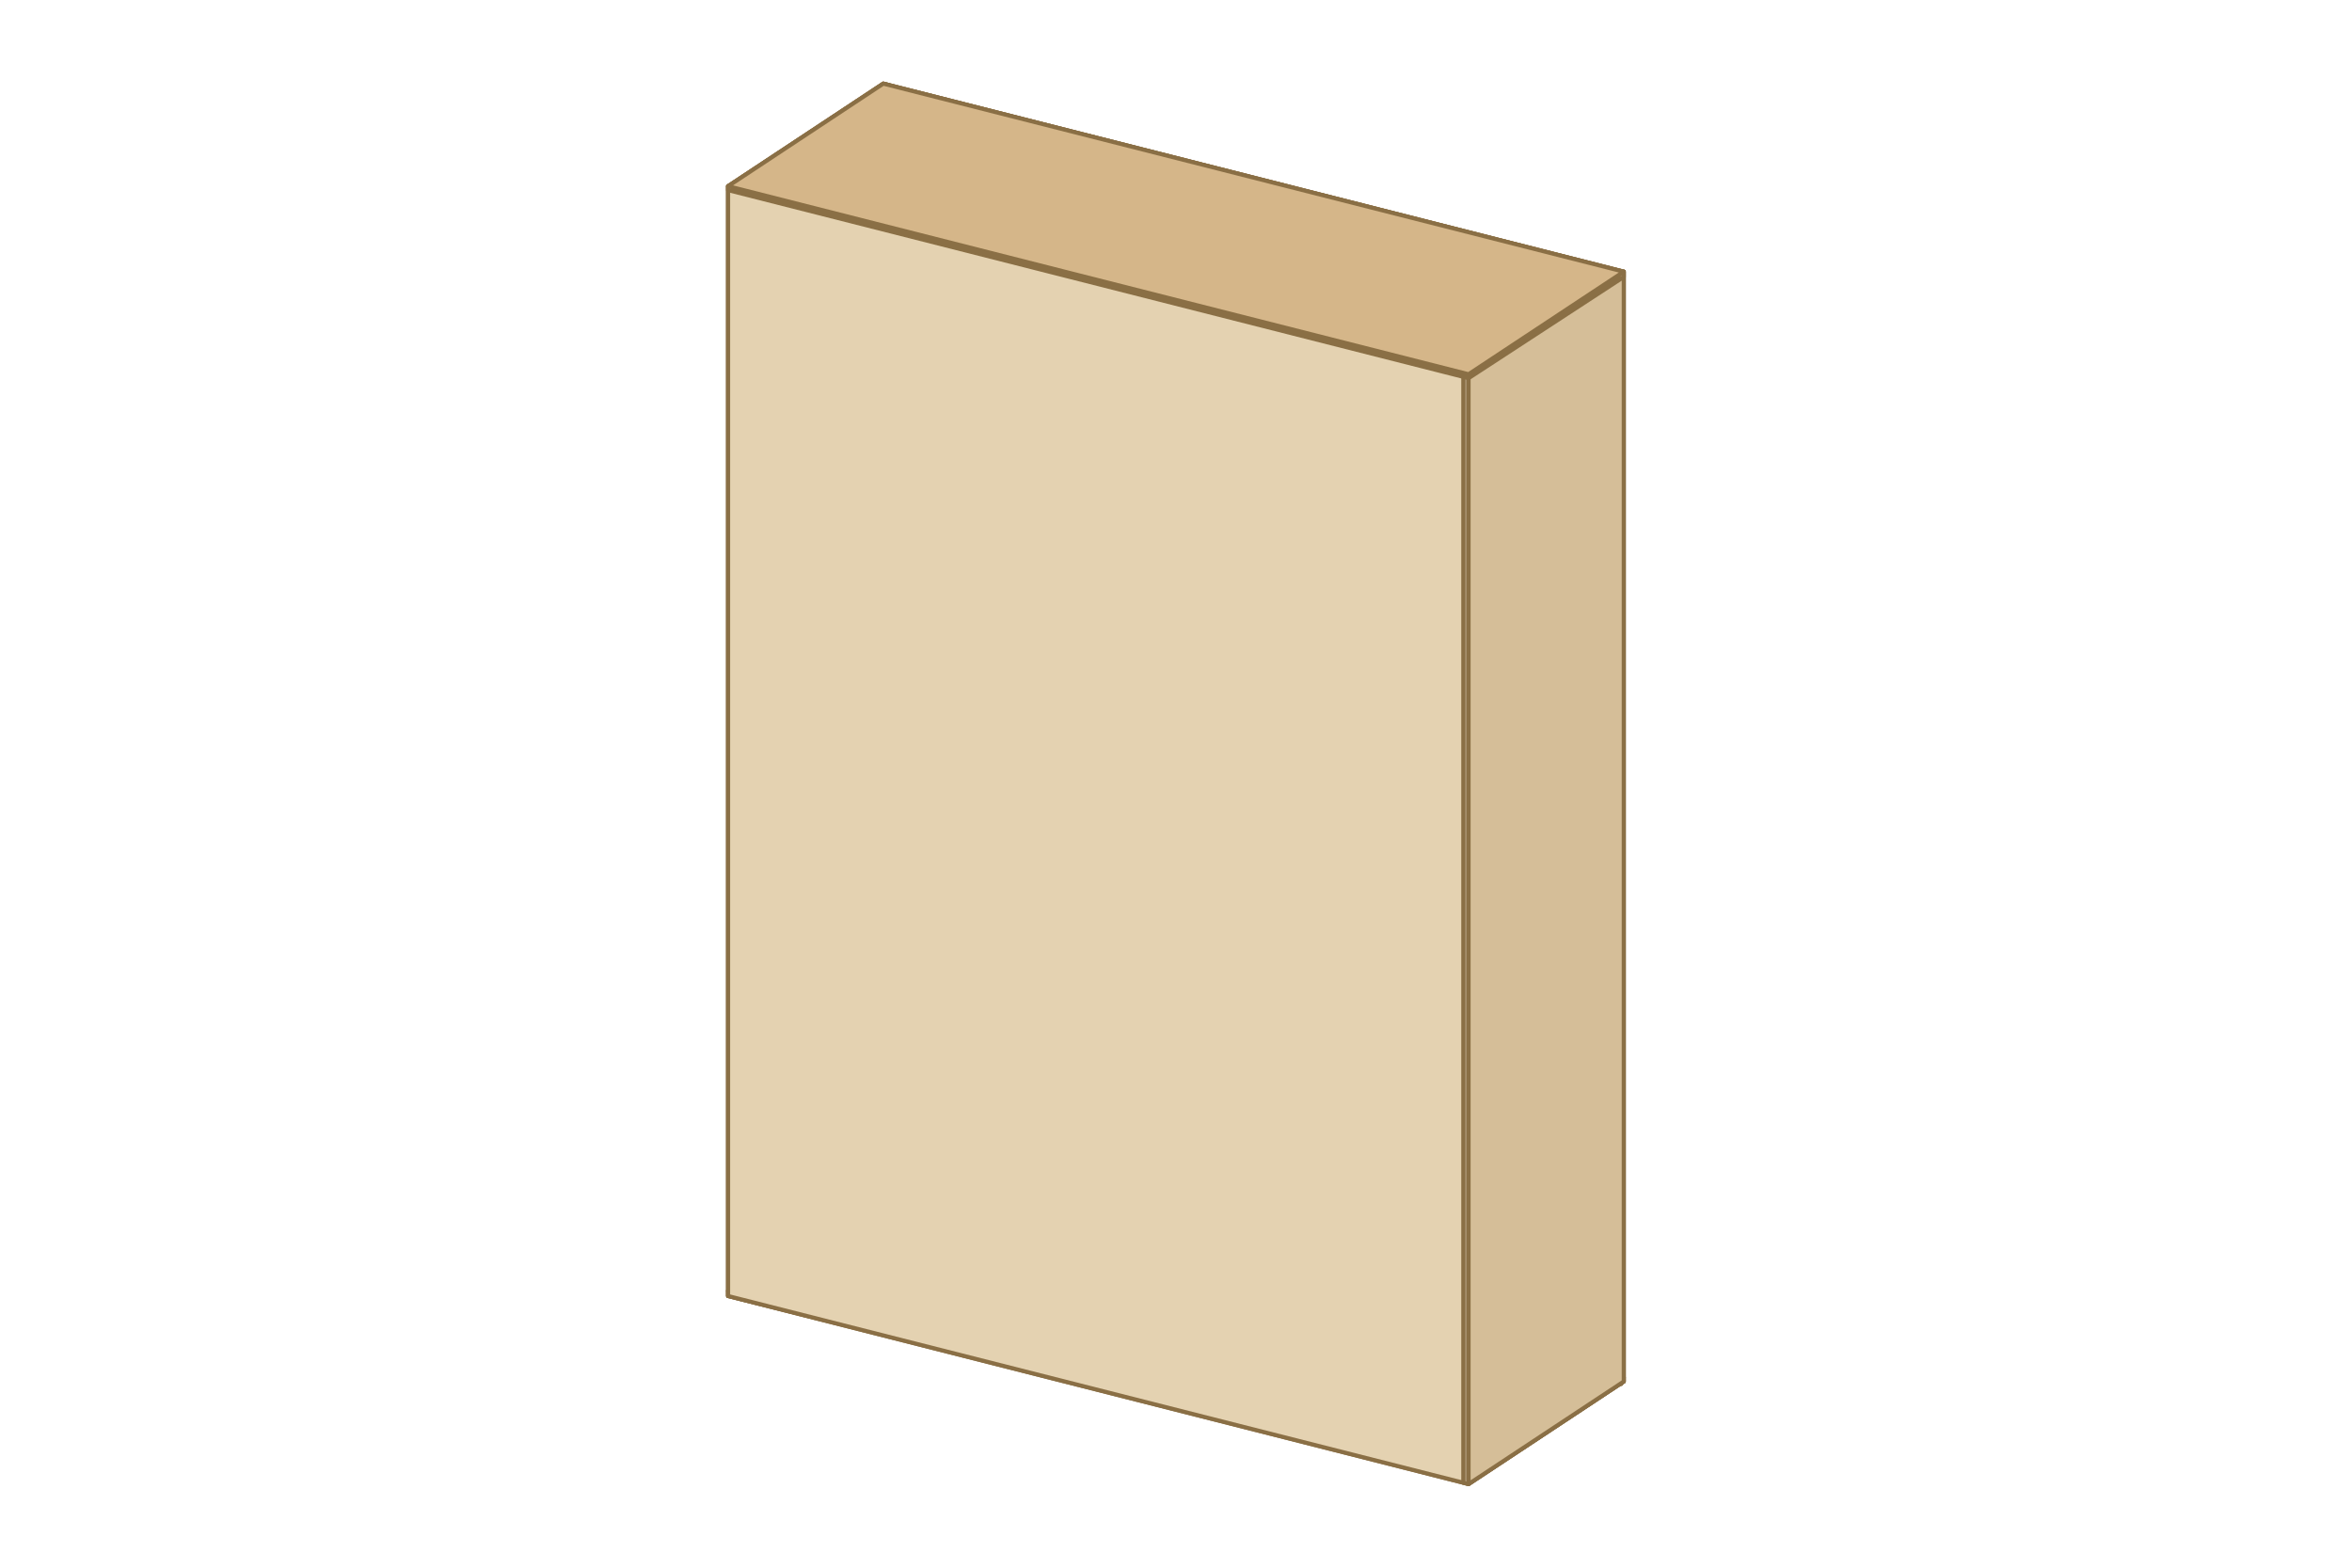
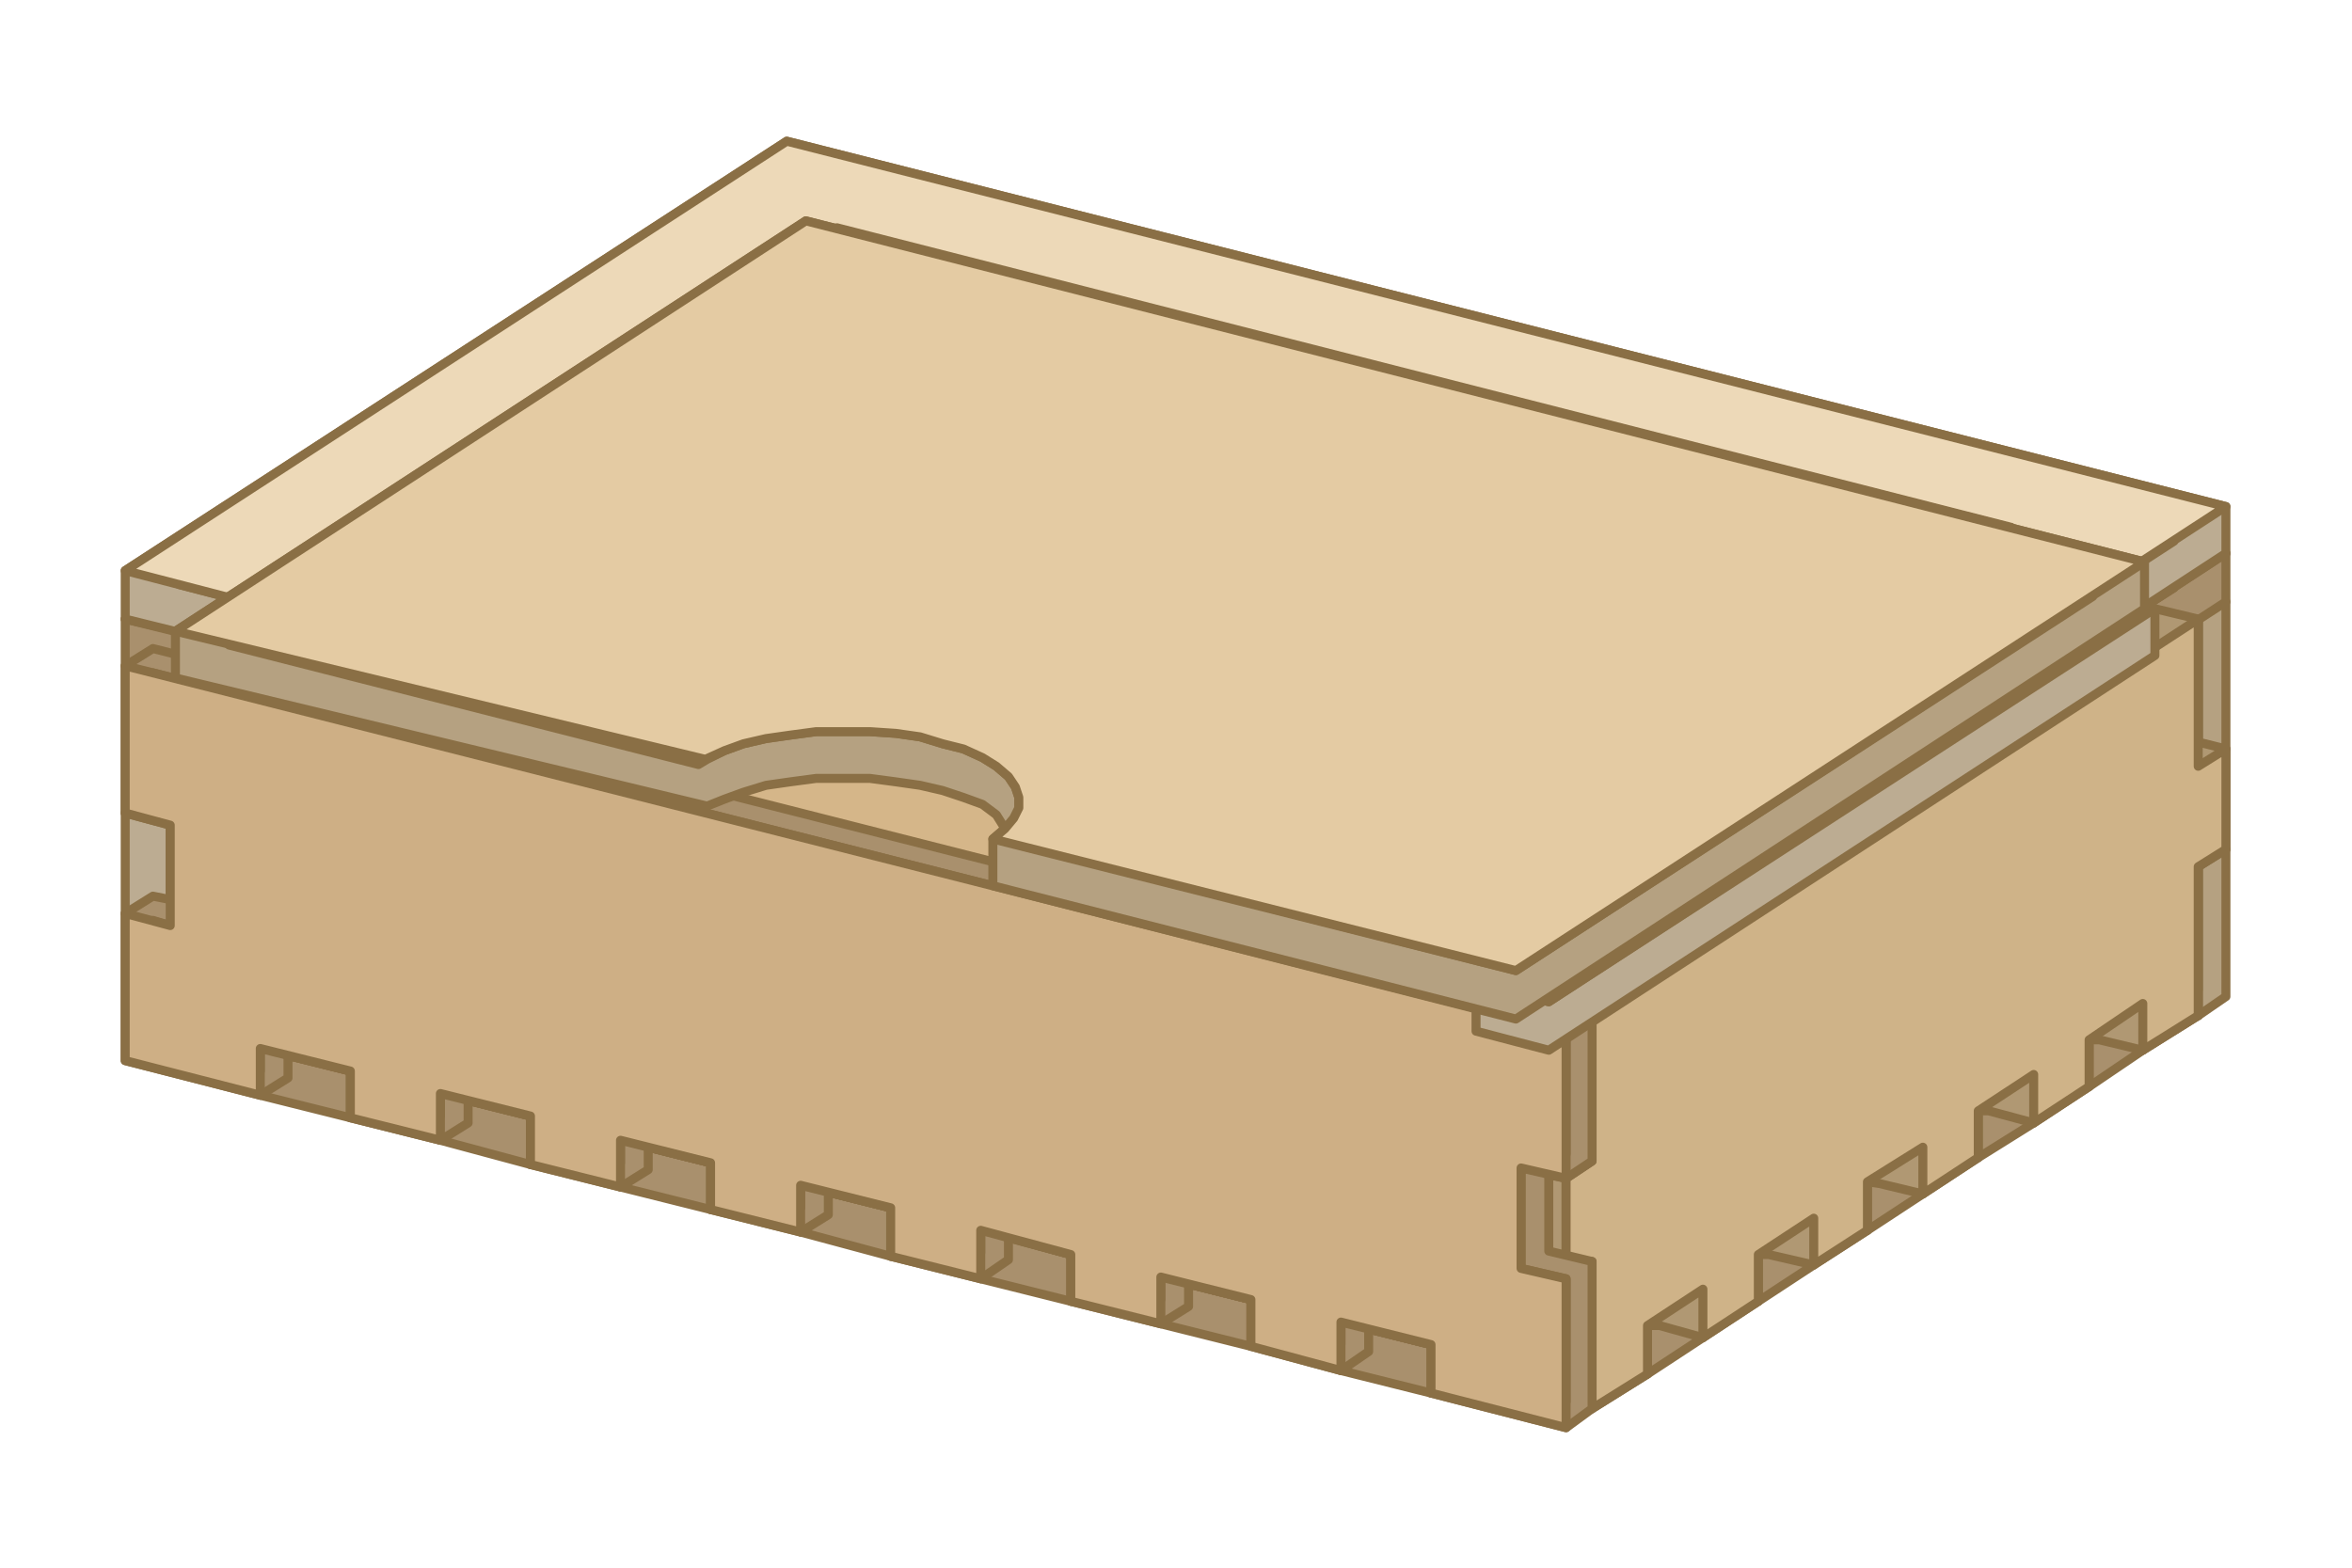
- <svg xmlns="http://www.w3.org/2000/svg" width="300" height="200" viewBox="-12.32 -94.66 80.95 119.22">
-   <path fill="#b5a181" fill-rule="evenodd" stroke="#8A6F45" stroke-linejoin="round" stroke-width=".31" d="M-5.9 3.5 5.9-4.2l56.3 14.3v.3l-11.8 7.8L-5.9 3.9ZM5.9-3.9-5.5 3.6l55.9 14.2 11.4-7.5Z" />
-   <path fill="#e4cba3" fill-rule="evenodd" stroke="#8A6F45" stroke-linejoin="round" stroke-width=".31" d="m62.2 10.1-11.8 7.7L-5.9 3.5 5.9-4.2Z" />
-   <path fill="#b09873" fill-rule="evenodd" stroke="#8A6F45" stroke-linejoin="round" stroke-width=".31" d="M-5.9 3.9v-84.4l11.8-7.8.4.1v84.4L-5.6 3.9Zm.3-84.4V3.6L5.9-3.9V-88Z" />
-   <path fill="#cfb388" fill-rule="evenodd" stroke="#8A6F45" stroke-linejoin="round" stroke-width=".31" d="m-5.6-80.5 11.9-7.7v84.4L-5.6 3.9Z" />
-   <path fill="#a9906d" fill-rule="evenodd" stroke="#8A6F45" stroke-linejoin="round" stroke-width=".31" d="M5.9-88.3 62.2-74v84.4L5.7-3.7v-84.4Zm0 84.4L62 10.4v-84.2L5.9-88.1Z" />
-   <path fill="#ceaf85" fill-rule="evenodd" stroke="#8A6F45" stroke-linejoin="round" stroke-width=".31" d="M5.7-88.1 62-73.8v84.4L5.7-3.7Z" />
-   <path fill="#bcac92" fill-rule="evenodd" stroke="#8A6F45" stroke-linejoin="round" stroke-width=".31" d="m-5.9-80.5 56.5 14.1V18L-5.9 3.9Zm.2 84.2L50.4 18v-84.2L-5.7-80.5Z" />
-   <path fill="#e4d2b1" fill-rule="evenodd" stroke="#8A6F45" stroke-linejoin="round" stroke-width=".31" d="M50.4-66.2-5.9-80.5V3.9l56.3 14.3Z" />
-   <path fill="#b5a181" fill-rule="evenodd" stroke="#8A6F45" stroke-linejoin="round" stroke-width=".31" d="M50 18.1v-84.4L61.9-74h.3v84.4l-11.8 7.8Zm.4-84.3v84.1l11.5-7.5v-84.1Z" />
-   <path fill="#d5be98" fill-rule="evenodd" stroke="#8A6F45" stroke-linejoin="round" stroke-width=".31" d="m62.2-74-11.8 7.8v84.4l11.8-7.8Z" />
-   <path fill="#a9906d" fill-rule="evenodd" stroke="#8A6F45" stroke-linejoin="round" stroke-width=".31" d="m-5.9-80.5 11.8-7.8L62.2-74v.4l-11.8 7.7-56.3-14.3Zm11.8-7.4-11.4 7.5 55.9 14.2 11.4-7.5Z" />
-   <path fill="#d5b689" fill-rule="evenodd" stroke="#8A6F45" stroke-linejoin="round" stroke-width=".31" d="M50.4-66.2 62.2-74 5.9-88.3l-11.8 7.8Z" />
+ <svg xmlns="http://www.w3.org/2000/svg" width="300" height="200" viewBox="-45.43 -35.6 135.81 88.83">
+   <path fill="#b5a181" fill-rule="evenodd" stroke="#8A6F45" stroke-linejoin="round" stroke-width=".52" d="M70.2 16.5v1.3l-1.6 1.1-5.2-1.4v-2.7l-3.6-.9v1.3l-1.6 1-5.2-1.3v-2.7l-3.6-1v1.3l-1.6 1.1-5.2-1.3V9.5L39 8.6v1.3l-1.6 1-5.2-1.3V6.9L28.6 6v1.3l-1.6 1L21.8 7V4.2l-3.7-.9v1.3l-1.5 1-5.2-1.3V1.6L7.7.7V2L6.2 3l-7.8-2v-8.5l1.6-1 1 .2v-4.3l-2.6-.7v-8.5l1.6-1L83.1-1.7v8.5l-1.6 1-.9-.2V12l2.5.6v8.5l-1.6 1.1-7.7-2v-2.8ZM0 0l6.2 1.6V.3L7.7-.8 12.9.6v2.7l3.7.9V2.9l1.5-1 5.2 1.3v2.7l3.7 1V5.6l1.6-1.1 5.2 1.3v2.8l3.6.9V8.2l1.6-1 5.2 1.3v2.7l3.6.9v-1.3l1.6-1 5.2 1.3v2.8l3.6.9v-1.3l1.6-1.1 5.2 1.4v2.7l3.6.9v-1.3l1.6-1 5.2 1.3v2.8l6.1 1.5v-7.1L79 13V7.2l1.6-1 .9.2V-.7L0-21.4v7.1l2.5.6v5.8L1-6.8l-1-.3Z" />
+   <path fill="#dcc49d" fill-rule="evenodd" stroke="#8A6F45" stroke-linejoin="round" stroke-width=".52" d="M79 7.2V13l2.5.6v8.6l-7.7-2v-2.8l-5.2-1.3v2.8l-5.2-1.4v-2.7l-5.2-1.3v2.7L53 14.9v-2.7l-5.2-1.4v2.8l-5.2-1.3V9.5l-5.2-1.3v2.7l-5.2-1.3V6.9L27 5.6v2.7L21.8 7V4.2l-5.2-1.3v2.7l-5.2-1.3V1.6L6.2.3V3l-7.8-2v-8.5l2.6.7v-5.8l-2.6-.7v-8.5L81.5-.7v8.5Z" />
+   <path fill="#bcac92" fill-rule="evenodd" stroke="#8A6F45" stroke-linejoin="round" stroke-width=".52" d="m-2.2 3.8-2.6-.7h-.6v2.7l-3.2 2.1-2.5-.7h-.7V10l-3.1 2-2.6-.6h-.6v2.7l-3.2 2.1-2.5-.7h-.7v2.7l-3.2 2.1-2.5-.6-.6-.1v2.8l-3.2 2-2.6-.6v-7.1l-1.6-.4v-5.8l1.6-1V1l35-22.8 2.6.6v7.1l1.5.4v5.8L1-6.8v8.5Zm-33.4 7.4v4.3l1.6.4v6.2l.6-.4V19l3.2-2.1 2.5.7h.7v-2.7l3.2-2.1 2.5.6.6.1v-2.8l3.2-2.1 2.6.7h.6V6.6l3.2-2.1 2.5.7h.7V2.4l3.1-2 2.6.6h.6v-8.5l1.6-1v-4.4l-1.6-.4v-6.2L-34 1.6v8.5Z" />
+   <path fill="#ddcaab" fill-rule="evenodd" stroke="#8A6F45" stroke-linejoin="round" stroke-width=".52" d="M-35.6 11.2V17l1.6-1.1v8.5l3.2-2v-2.8l3.1-2v2.7l3.2-2.1v-2.7l3.2-2.1v2.8l3.2-2.1v-2.7l3.2-2.1V12l3.1-2V7.2l3.2-2.1v2.8l3.2-2.1V3.1L-2.2 1v2.8L1 1.7v-8.5l1.5-1.1v-5.8L1-12.6v-8.6L-34 1.6v8.5Z" />
+   <path fill="#a9906d" fill-rule="evenodd" stroke="#8A6F45" stroke-linejoin="round" stroke-width=".52" d="m12.9 2 3.7.9 1.5-1 5.2 1.3v1.4l3.7 1 1.6-1.1 5.2 1.3v1.5l3.6.9 1.6-1 5.2 1.3v1.4l3.6.9 1.6-1 5.2 1.3v1.5l3.6.9 1.6-1.1 5.2 1.4v1.4l3.6.9 1.6-1 5.2 1.3v1.5l3.6.9v2.7l-.7.4v2.3l-3.1 2.1-2.6-.6-.6.4v2.3l-3.2 2-2.5-.6-.7.4v2.3l-3.2 2.1-2.5-.7-.6.4v2.3l-3.2 2.1-2.6-.6-.6.4v2.3l-3.2 2.1-2.5-.7-3.2 2.1-5.2-1.3-1.6 1-5.2-1.3v-1.5l-3.6-.9-1.6 1-5.2-1.3v-1.4l-3.6-.9-1.6 1-5.2-1.3v-1.5L7.6 35 6 36.1.8 34.7v-1.4l-3.6-.9-1.6 1-5.2-1.3v-1.4l-3.6-1-1.6 1.1-5.2-1.4V28l-3.6-.9-1.6 1-5.2-1.3v-1.4l-3.6-1v-2.7l.6-.4V19l3.2-2.1 2.5.7.7-.4v-2.3l3.2-2.1 2.5.6.6-.4v-2.3l3.2-2.1 2.6.7.6-.4V6.6l3.2-2.1 2.5.7.7-.5V2.4l3.1-2 2.6.6L1-1.1 6.2.3 7.7-.8 12.9.6ZM-5.4 5.8l-3.2 2.1-2.5-.7-.7.5V10l-3.1 2-2.6-.6-.6.4v2.3l-3.2 2.1-2.5-.7-.7.4v2.3l-3.2 2.1-2.5-.6-.6.4v2.3l2 .6v1.5l3.6.9 1.6-1 5.2 1.3v1.4l3.6.9 1.6-1 5.2 1.3v1.5l3.6.9 1.6-1.1L2.4 31v1.4l3.6.9 1.6-1 5.2 1.3V35l3.6 1 1.6-1.1 5.2 1.3v1.5l3.6.9 1.6-1 5.2 1.3v1.4l3.6.9 1.6-1 5.2 1.3 3.2-2 2.5.6.7-.4v-2.3l3.1-2.1 2.6.7.6-.4v-2.3l3.2-2.1 2.5.6.7-.4v-2.3l3.2-2.1 2.5.7.6-.4V25l3.2-2.1 2.6.7.6-.5v-2.3l-2-.6v-1.4l-3.6-1-1.6 1.1-5.2-1.4v-1.4l-3.6-.9-1.6 1-5.2-1.3v-1.4l-3.6-1-1.6 1.1-5.2-1.3v-1.5L39 9.9l-1.6 1-5.2-1.3V8.2l-3.6-.9-1.6 1L21.8 7V5.5l-3.7-.9-1.5 1-5.2-1.3V2.9L7.7 2 6.2 3 1 1.7l-3.2 2.1-2.6-.7-.6.4Z" />
+   <path fill="#d5b689" fill-rule="evenodd" stroke="#8A6F45" stroke-linejoin="round" stroke-width=".52" d="m11.4 1.6 5.2 1.3 1.5-1 5.2 1.3-1.5 1L27 5.6l1.6-1.1 5.2 1.3-1.6 1.1 5.2 1.3 1.6-1 5.2 1.3-1.6 1 5.2 1.3 1.6-1 5.2 1.3-1.6 1.1 5.2 1.3 1.6-1.1 5.2 1.4-1.6 1 5.2 1.3 1.6-1 5.2 1.3-1.6 1 5.2 1.4-3.2 2 2.5.7-3.1 2.1-2.6-.7-3.2 2.1 2.6.6-3.2 2.1-2.5-.7-3.2 2.1 2.5.7-3.2 2-2.5-.6-3.2 2.1 2.6.6-3.2 2.1-2.6-.7-3.1 2.1 2.5.6-3.2 2.1-2.5-.6-3.2 2-5.2-1.3-1.6 1-5.2-1.3 1.6-1-5.2-1.3-1.6 1-5.2-1.3 1.6-1.1-5.2-1.3-1.6 1.1-5.2-1.4 1.6-1-5.2-1.3-1.6 1L.8 32l1.6-1-5.2-1.4-1.6 1.1-5.2-1.3 1.6-1.1-5.2-1.3-1.6 1-5.2-1.3 1.6-1-5.2-1.3-1.6 1-5.2-1.3 1.6-1.1-5.2-1.3 3.2-2.1-2.6-.6 3.2-2.1 2.5.7 3.2-2.1-2.5-.6 3.2-2.1 2.5.6 3.2-2-2.6-.7 3.2-2.1 2.6.7 3.1-2.1-2.5-.6 3.2-2.1 2.5.6 3.2-2-2.5-.7 3.1-2 2.6.6L1-1.1 6.2.3 7.7-.8 12.9.5Z" />
+   <path fill="#b09873" fill-rule="evenodd" stroke="#8A6F45" stroke-linejoin="round" stroke-width=".52" d="m74.7.3-2.6 1.8L2.5-15.6v-2.8l2.7-1.7L74.7-2.4Z" />
+   <path fill="#debf91" fill-rule="evenodd" stroke="#8A6F45" stroke-linejoin="round" stroke-width=".52" d="M5.2-20.1 74.7-2.4 72.1-.7 2.5-18.4Z" />
+   <path fill="#b5a181" fill-rule="evenodd" stroke="#8A6F45" stroke-linejoin="round" stroke-width=".52" d="M-34 1.6 1-21.2l4.2 1.1v2.8l-35 22.7-4.2-1.1Zm35-20L-31 2.4l1.2.3 32-20.8Z" />
+   <path fill="#e4cba3" fill-rule="evenodd" stroke="#8A6F45" stroke-linejoin="round" stroke-width=".52" d="m1-21.2 4.2 1.1-35 22.8-4.2-1.1Z" />
+   <path fill="#a9906d" fill-rule="evenodd" stroke="#8A6F45" stroke-linejoin="round" stroke-width=".52" d="M-38.2-.7 0-25.6 83.1-4.5v2.8L45 23.1l-2.6-.6v-2.8L75.9-2.1 1-21.2-35.6 2.6l-2.6-.6ZM79-1.8l1.1-.7-1.1-.3Z" />
+   <path fill="#d5b689" fill-rule="evenodd" stroke="#8A6F45" stroke-linejoin="round" stroke-width=".52" d="m45 20.4-2.6-.7L79-4.1 1-23.9-35.6-.1l-2.6-.6L0-25.6 83.1-4.5Z" />
+   <path fill="#bcac92" fill-rule="evenodd" stroke="#8A6F45" stroke-linejoin="round" stroke-width=".52" d="M37.3 15.7 67.7-4.1 2.9-20.5-30.5 1.2l-7.7-1.9v-2.8L0-28.3 83.1-7.2v2.7L45 20.4l-7.7-2ZM70.7-6v2.7L40.4 16.5l4.6 1.1L80.1-5.2 0-25.6-35.1-2.7l4.6 1.2L2.9-23.3Z" />
+   <path fill="#edd9b8" fill-rule="evenodd" stroke="#8A6F45" stroke-linejoin="round" stroke-width=".52" d="m45 17.6-7.7-1.9L70.7-6 2.9-23.3-30.5-1.5l-7.7-2L0-28.3 83.1-7.2Z" />
+   <path fill="#b09873" fill-rule="evenodd" stroke="#8A6F45" stroke-linejoin="round" stroke-width=".52" d="m78.3 24.2-2.5-.6h-.6v2.7L72 28.4l-2.6-.7h-.6v2.7l-3.2 2.1-2.5-.6-.7-.1v2.8l-3.1 2-2.6-.6h-.6v2.7l-3.2 2.1-2.5-.7h-.7v2.8l-3.2 2-2.5-.6v-7.1l-1.6-.4V31l1.6-1v-8.6L79-1.3l2.5.6v7.1l1.6.4v5.8l-1.6 1v8.6ZM45 31.6V36l1.5.4v6.2l.7-.4v-2.7l3.2-2.1 2.5.6.6.1v-2.8l3.2-2 2.6.6h.6v-2.7l3.2-2.1 2.5.7h.7V27l3.1-2 2.6.6.6.1v-2.8l3.2-2.1 2.5.7h.7V13l1.6-1V7.6L79 7.2V1L46.5 22.1v8.5Z" />
+   <path fill="#cfb388" fill-rule="evenodd" stroke="#8A6F45" stroke-linejoin="round" stroke-width=".52" d="M45 31.6v5.8l1.5-1v8.5l3.2-2v-2.8l3.2-2.1v2.8l3.2-2.1V36l3.2-2.1v2.7l3.1-2v-2.8l3.2-2v2.7l3.2-2.1v-2.7l3.2-2.1v2.8l3.2-2.1v-2.7l3.1-2.1v2.7l3.2-2v-8.6l1.6-1V6.8l-1.6 1V-.7l-35 22.8v8.5Z" />
+   <path fill="#a9906d" fill-rule="evenodd" stroke="#8A6F45" stroke-linejoin="round" stroke-width=".52" d="M33.6 40.3v1.3L32 42.7l-5.2-1.4v-2.7l-3.6-.9V39l-1.6 1-5.2-1.3V36l-3.6-1v1.3l-1.6 1.1L6 36.1v-2.8l-3.6-.9v1.3l-1.6 1-5.2-1.3v-2.7l-3.6-.9v1.3l-1.6 1-5.2-1.3V28l-3.6-.9v1.3l-1.6 1-5.2-1.3v-2.7l-3.6-.9v1.3l-1.6 1-7.8-2v-8.5l1.6-1 1 .2v-4.3l-2.6-.7V2l1.6-1 83.1 21.1v8.5l-1.5 1-1-.2v4.4l2.5.6v8.5L45 46l-7.8-2v-2.8Zm-70.2-16.5 6.2 1.6v-1.3l1.6-1.1 5.2 1.4v2.7l3.6.9v-1.3l1.6-1 5.2 1.3v2.7l3.6 1v-1.3l1.6-1.1 5.2 1.3v2.8l3.6.9V32l1.6-1 5.2 1.3V35l3.6.9v-1.3l1.6-1 5.2 1.3v2.8l3.6.9v-1.3l1.6-1.1 5.2 1.4v2.7l3.6.9v-1.3l1.6-1 5.2 1.3V43l6.2 1.5v-7.1l-2.6-.6V31l1.6-1 1 .2v-7.1L-36.6 2.4v7.1l2.6.6v5.8l-1.6 1.1-1-.3Z" />
+   <path fill="#ceaf85" fill-rule="evenodd" stroke="#8A6F45" stroke-linejoin="round" stroke-width=".52" d="M42.4 31v5.8l2.6.6V46l-7.8-2v-2.8L32 39.9v2.8l-5.2-1.4v-2.7l-5.2-1.3V40l-5.2-1.3V36l-5.2-1.4v2.8L6 36.1v-2.8L.8 32v2.7l-5.2-1.3v-2.7l-5.2-1.3v2.7l-5.2-1.3V28l-5.2-1.3v2.7l-5.2-1.3v-2.7l-5.2-1.3v2.7l-7.8-2v-8.5l2.6.7v-5.8l-2.6-.7V2L45 23.1v8.5Z" />
+   <path fill="#bcac92" fill-rule="evenodd" stroke="#8A6F45" stroke-linejoin="round" stroke-width=".52" d="M39.8 20.4 74.7-2.4 79-1.3v2.7L44 24.2l-4.2-1.1ZM74.7.3 42.8 21.1l1.2.3L75.9.6Z" />
+   <path fill="#edd9b8" fill-rule="evenodd" stroke="#8A6F45" stroke-linejoin="round" stroke-width=".52" d="M74.7-2.4 79-1.3 44 21.4l-4.2-1Z" />
+   <path fill="#b5a181" fill-rule="evenodd" stroke="#8A6F45" stroke-linejoin="round" stroke-width=".52" d="m11.9 12 .7-.6-.5-.8-.8-.6-1.1-.4L9 9.2l-1.3-.3-1.4-.2-1.5-.2H1.7l-1.5.2-1.4.2-1.3.4-1.1.4-1 .4-30.7-7.4V0L1.1-23.7 78.4-4v2.7L42.1 22.4l-30.2-7.7ZM-3.6 6.9l1.1-.4 1.3-.3L.2 6l1.5-.2h3.1l1.5.1 1.4.2 1.3.4 1.2.3 1.1.5.8.5.7.6.4.6.2.6v2.7l28.7 7.3L75.4-2 1.1-20.9-32.2.8l27.1 6.9.5-.3Z" />
+   <path fill="#e4cba3" fill-rule="evenodd" stroke="#8A6F45" stroke-linejoin="round" stroke-width=".52" d="M42.1 19.6 11.9 12l.7-.6.5-.6.3-.6v-.6l-.2-.6-.4-.6-.7-.6-.8-.5-1.1-.5L9 6.5l-1.3-.4-1.4-.2-1.5-.1H1.7L.2 6l-1.4.2-1.3.3-1.1.4-1.1.5L-35.3 0 1.1-23.7 78.4-4Z" />
</svg>
